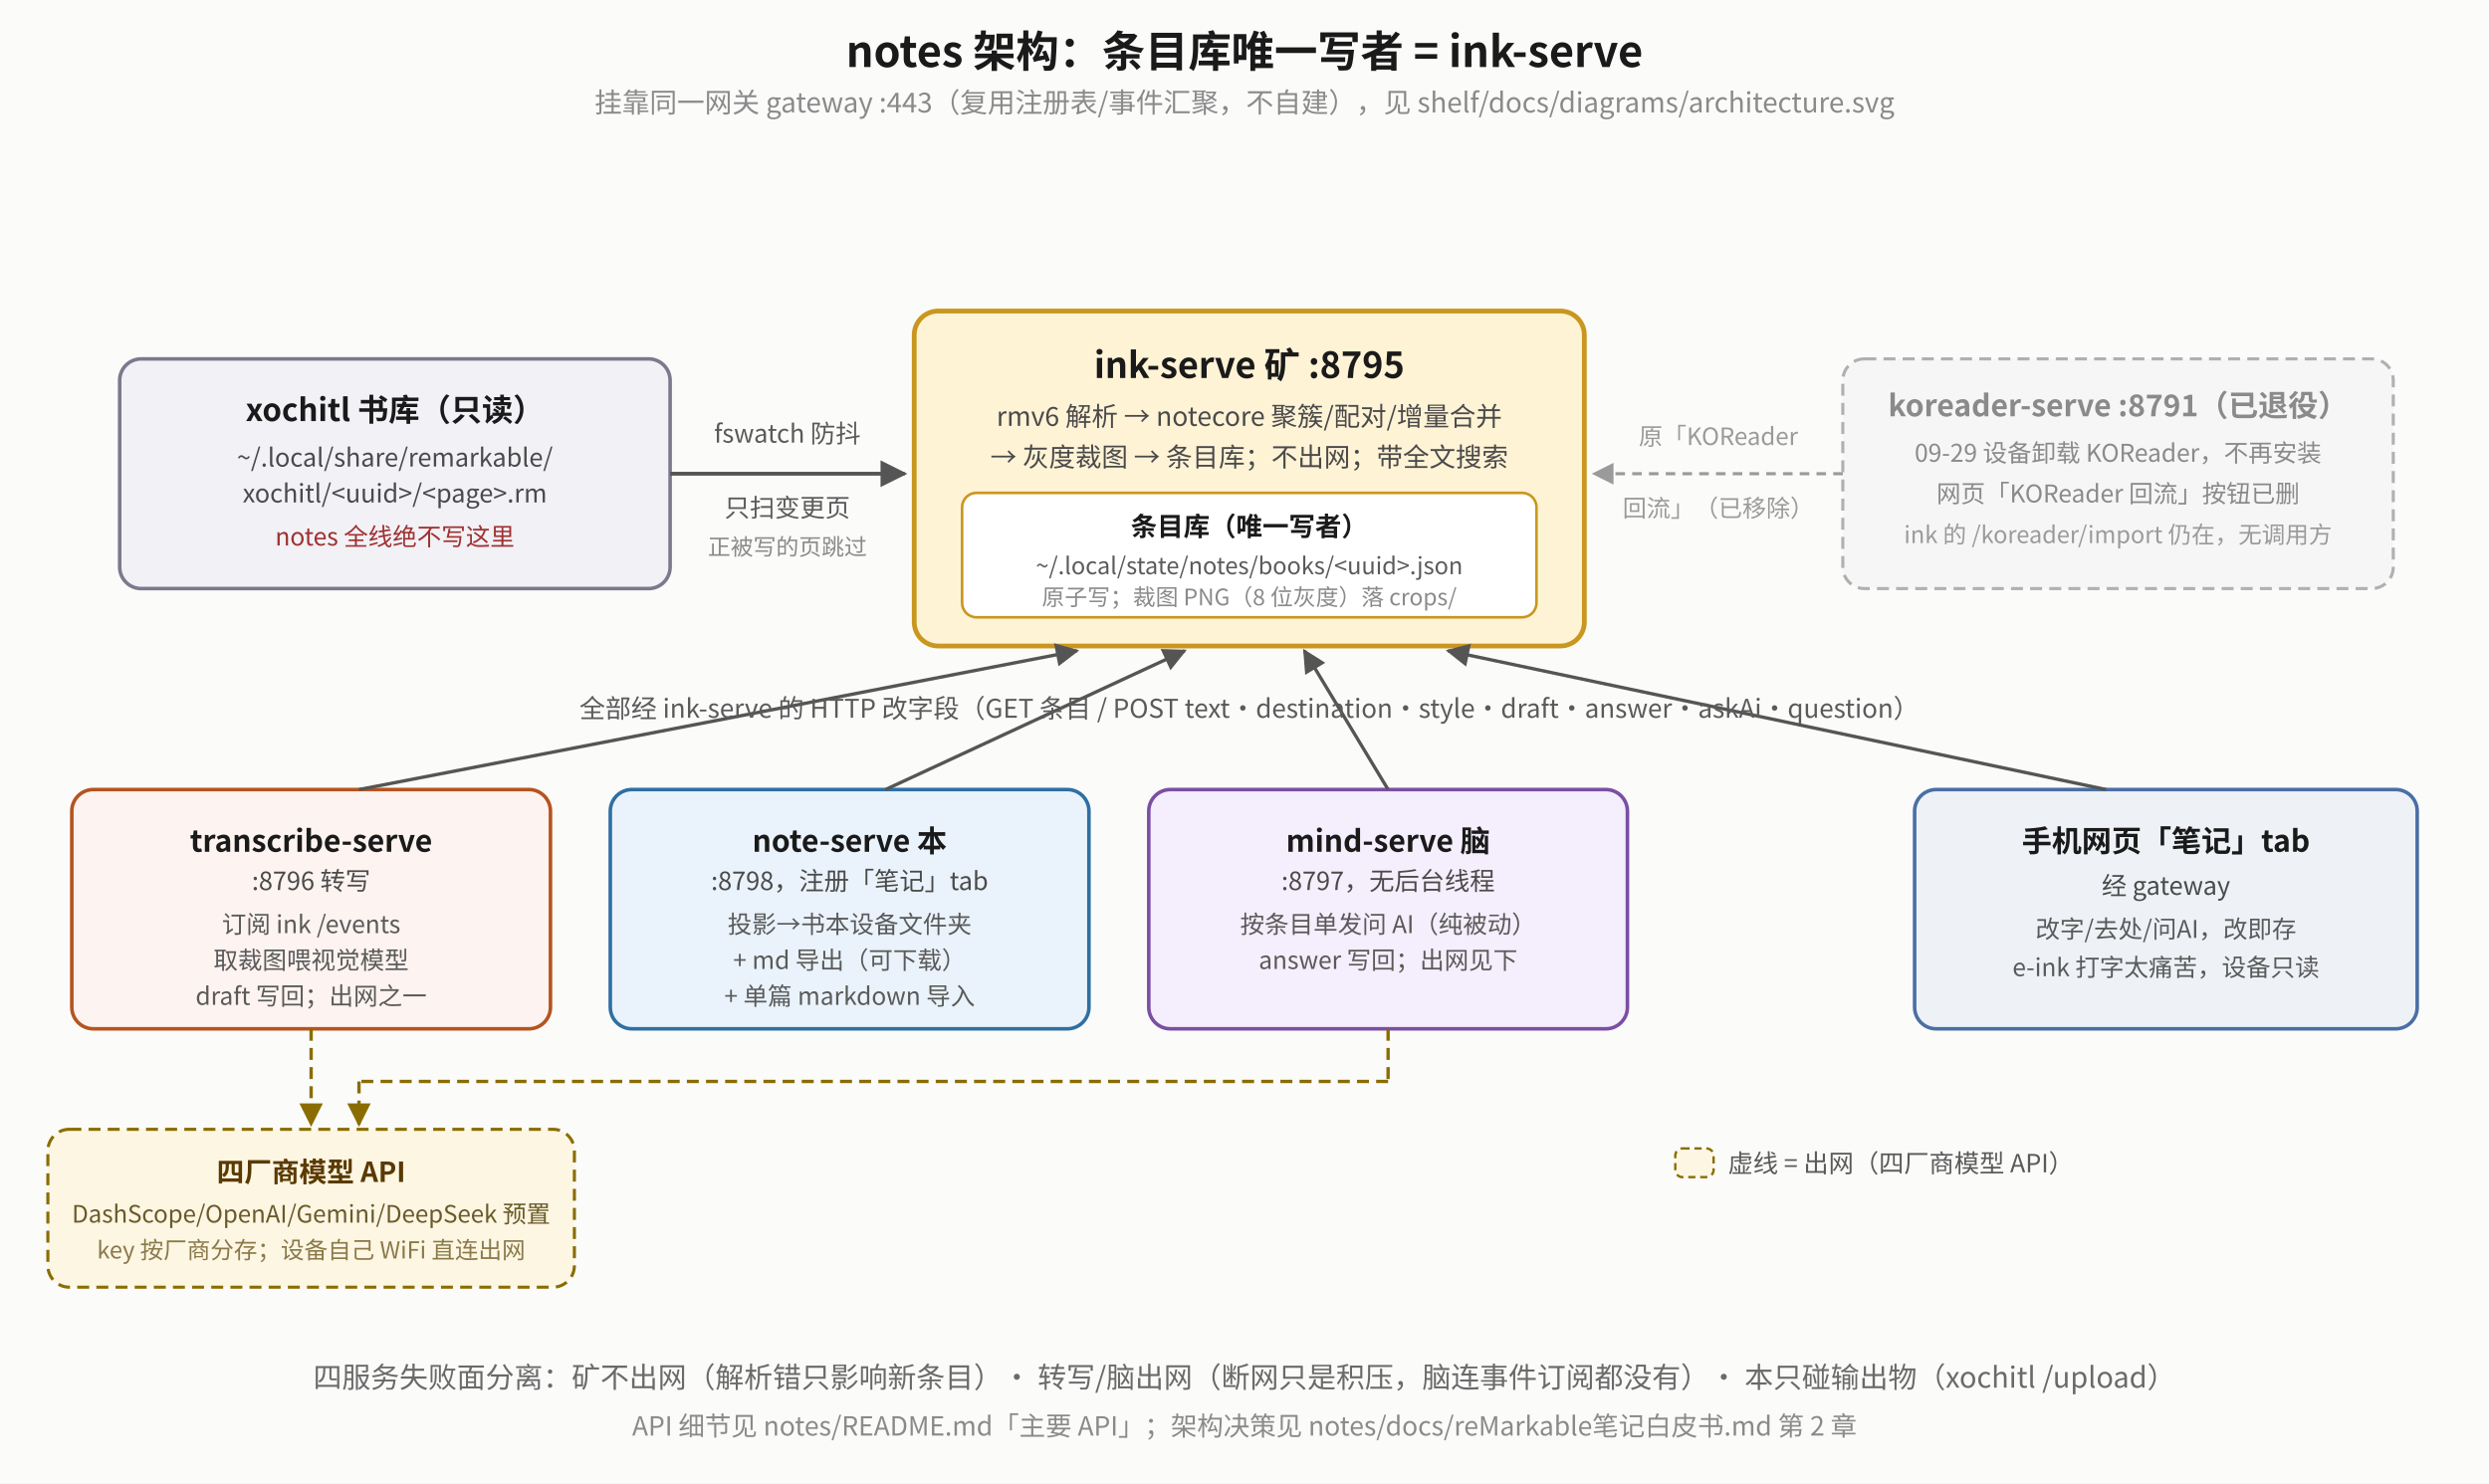
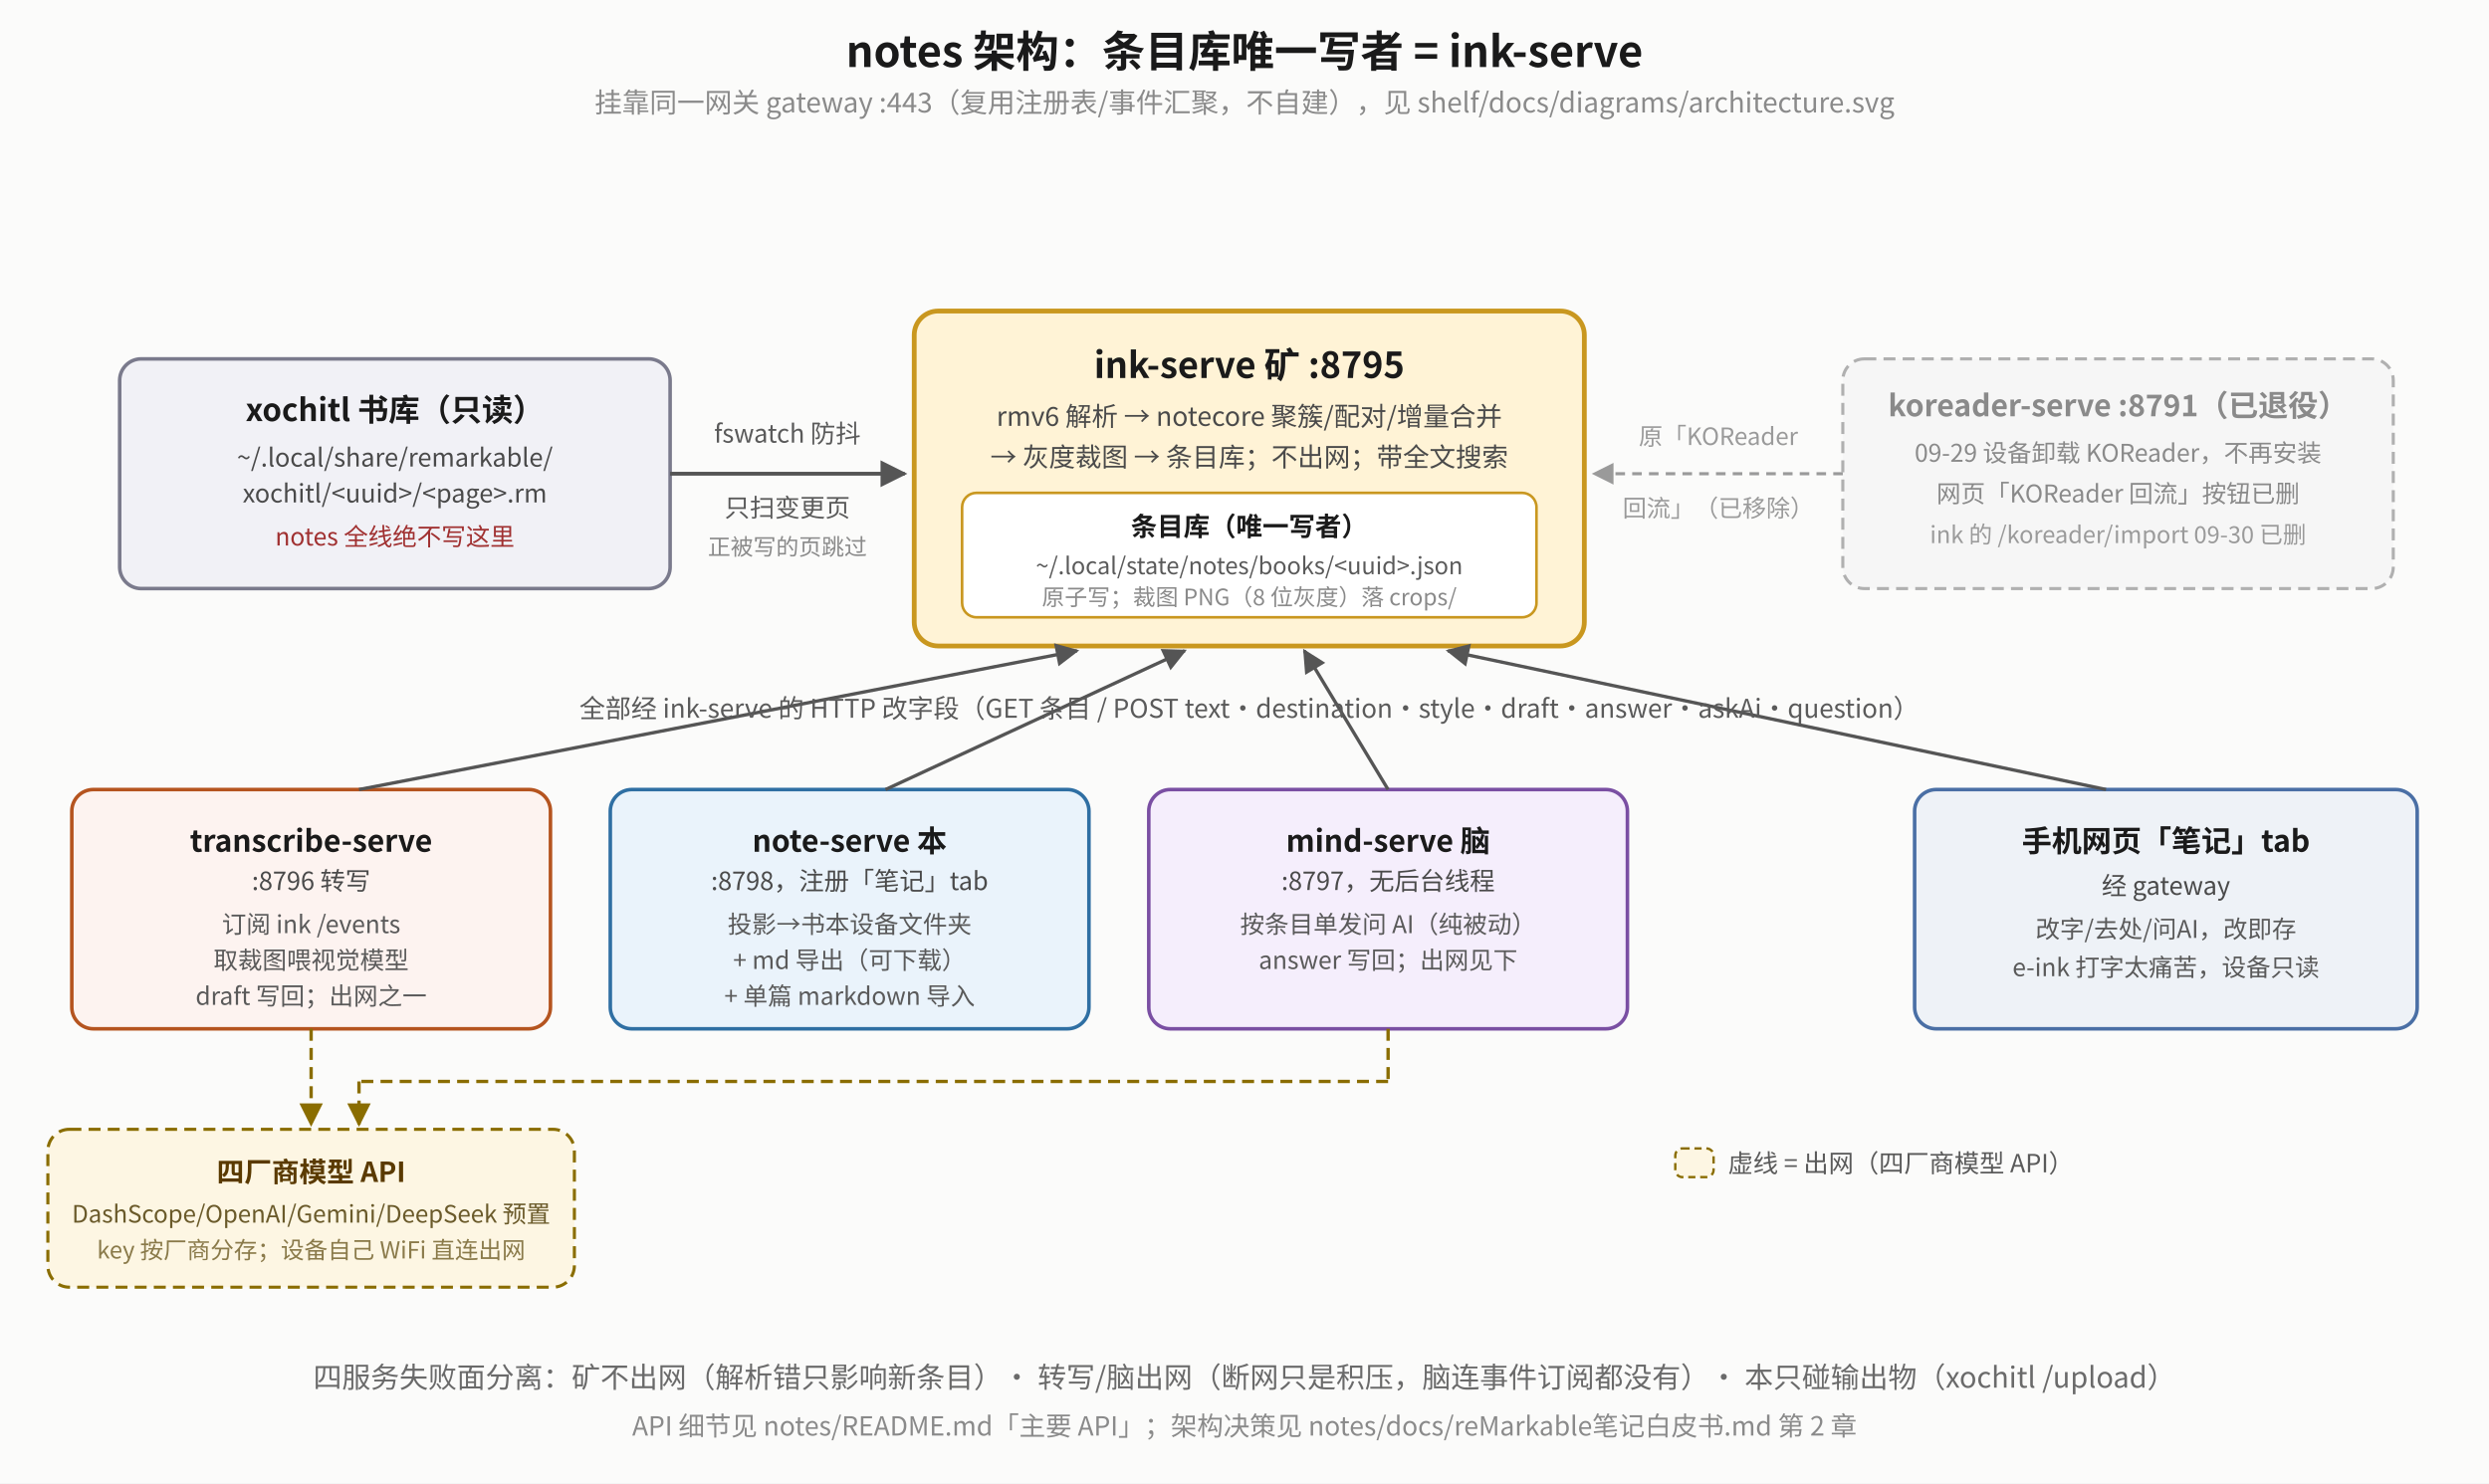
<svg xmlns="http://www.w3.org/2000/svg" viewBox="0 0 1040 620" font-family="Noto Sans CJK SC, sans-serif">
  <defs>
    <marker id="a1" viewBox="0 0 10 10" refX="9" refY="5" markerWidth="7" markerHeight="7" orient="auto-start-reverse">
      <path d="M0,0 L10,5 L0,10 z" fill="#555" />
    </marker>
    <marker id="a2" viewBox="0 0 10 10" refX="9" refY="5" markerWidth="7" markerHeight="7" orient="auto-start-reverse">
      <path d="M0,0 L10,5 L0,10 z" fill="#8a6d00" />
    </marker>
    <marker id="a3" viewBox="0 0 10 10" refX="9" refY="5" markerWidth="7" markerHeight="7" orient="auto-start-reverse">
      <path d="M0,0 L10,5 L0,10 z" fill="#9a9a9a" />
    </marker>
  </defs>
  <rect x="0" y="0" width="1040" height="620" fill="#fbfbfa" />
  <text x="520" y="28" text-anchor="middle" font-size="18" font-weight="bold" fill="#1a1a1a">notes 架构：条目库唯一写者 = ink-serve</text>
  <text x="520" y="47" text-anchor="middle" font-size="11.5" fill="#8a8a8a">挂靠同一网关 gateway :443（复用注册表/事件汇聚，不自建），见 shelf/docs/diagrams/architecture.svg</text>
  <rect x="50" y="150" width="230" height="96" rx="9" fill="#f1f1f6" stroke="#7a7a8c" stroke-width="1.5" />
  <text x="165" y="176" text-anchor="middle" font-size="13" font-weight="bold" fill="#1a1a1a">xochitl 书库（只读）</text>
  <text x="165" y="195" text-anchor="middle" font-size="10.5" fill="#4a4a4a">~/.local/share/remarkable/</text>
  <text x="165" y="210" text-anchor="middle" font-size="10.5" fill="#4a4a4a">xochitl/&lt;uuid&gt;/&lt;page&gt;.rm</text>
  <text x="165" y="228" text-anchor="middle" font-size="10.2" fill="#a03030">notes 全线绝不写这里</text>
  <line x1="280" y1="198" x2="378" y2="198" stroke="#555" stroke-width="1.6" marker-end="url(#a1)" />
  <text x="329" y="185" text-anchor="middle" font-size="10.5" fill="#5a5a5a">fswatch 防抖</text>
  <text x="329" y="216" text-anchor="middle" font-size="10.5" fill="#5a5a5a">只扫变更页</text>
  <text x="329" y="232" text-anchor="middle" font-size="9.5" fill="#8a8a8a">正被写的页跳过</text>
  <rect x="382" y="130" width="280" height="140" rx="10" fill="#fff3d6" stroke="#c9971f" stroke-width="2" />
  <text x="522" y="158" text-anchor="middle" font-size="15" font-weight="bold" fill="#1a1a1a">ink-serve 矿 :8795</text>
  <text x="522" y="178" text-anchor="middle" font-size="11" fill="#4a4a4a">rmv6 解析 → notecore 聚簇/配对/增量合并</text>
  <text x="522" y="195" text-anchor="middle" font-size="11" fill="#4a4a4a">→ 灰度裁图 → 条目库；不出网；带全文搜索</text>
  <rect x="402" y="206" width="240" height="52" rx="6" fill="#ffffff" stroke="#c9971f" stroke-width="1.1" />
  <text x="522" y="224" text-anchor="middle" font-size="11" font-weight="bold" fill="#1a1a1a">条目库（唯一写者）</text>
  <text x="522" y="240" text-anchor="middle" font-size="9.8" fill="#5a5a5a">~/.local/state/notes/books/&lt;uuid&gt;.json</text>
  <text x="522" y="253" text-anchor="middle" font-size="9.5" fill="#8a8a8a">原子写；裁图 PNG（8 位灰度）落 crops/</text>
  <rect x="30" y="330" width="200" height="100" rx="9" fill="#fdf3f0" stroke="#b5541f" stroke-width="1.5" />
  <text x="130" y="356" text-anchor="middle" font-size="12.5" font-weight="bold" fill="#1a1a1a">transcribe-serve</text>
  <text x="130" y="372" text-anchor="middle" font-size="10.5" fill="#4a4a4a">:8796 转写</text>
  <text x="130" y="390" text-anchor="middle" font-size="10.2" fill="#5a5a5a">订阅 ink /events</text>
  <text x="130" y="405" text-anchor="middle" font-size="10.2" fill="#5a5a5a">取裁图喂视觉模型</text>
  <text x="130" y="420" text-anchor="middle" font-size="10.2" fill="#5a5a5a">draft 写回；出网之一</text>
  <rect x="255" y="330" width="200" height="100" rx="9" fill="#eaf3fb" stroke="#2f6fa3" stroke-width="1.5" />
  <text x="355" y="356" text-anchor="middle" font-size="12.5" font-weight="bold" fill="#1a1a1a">note-serve 本</text>
  <text x="355" y="372" text-anchor="middle" font-size="10.5" fill="#4a4a4a">:8798，注册「笔记」tab</text>
  <text x="355" y="390" text-anchor="middle" font-size="10.2" fill="#5a5a5a">投影→书本设备文件夹</text>
  <text x="355" y="405" text-anchor="middle" font-size="10.2" fill="#5a5a5a">+ md 导出（可下载）</text>
  <text x="355" y="420" text-anchor="middle" font-size="10.2" fill="#5a5a5a">+ 单篇 markdown 导入</text>
  <rect x="480" y="330" width="200" height="100" rx="9" fill="#f5eefc" stroke="#7a4fa3" stroke-width="1.5" />
  <text x="580" y="356" text-anchor="middle" font-size="12.5" font-weight="bold" fill="#1a1a1a">mind-serve 脑</text>
  <text x="580" y="372" text-anchor="middle" font-size="10.5" fill="#4a4a4a">:8797，无后台线程</text>
  <text x="580" y="390" text-anchor="middle" font-size="10.2" fill="#5a5a5a">按条目单发问 AI（纯被动）</text>
  <text x="580" y="405" text-anchor="middle" font-size="10.2" fill="#5a5a5a">answer 写回；出网见下</text>
  <rect x="800" y="330" width="210" height="100" rx="9" fill="#eef2f7" stroke="#4a6fa5" stroke-width="1.5" />
  <text x="905" y="356" text-anchor="middle" font-size="12.5" font-weight="bold" fill="#1a1a1a">手机网页「笔记」tab</text>
  <text x="905" y="374" text-anchor="middle" font-size="10.5" fill="#4a4a4a">经 gateway</text>
  <text x="905" y="392" text-anchor="middle" font-size="10.2" fill="#5a5a5a">改字/去处/问AI，改即存</text>
  <text x="905" y="408" text-anchor="middle" font-size="10.2" fill="#5a5a5a">e-ink 打字太痛苦，设备只读</text>
  <line x1="150" y1="330" x2="450" y2="272" stroke="#555" stroke-width="1.4" marker-end="url(#a1)" />
  <line x1="370" y1="330" x2="495" y2="272" stroke="#555" stroke-width="1.4" marker-end="url(#a1)" />
  <line x1="580" y1="330" x2="545" y2="272" stroke="#555" stroke-width="1.4" marker-end="url(#a1)" />
  <line x1="880" y1="330" x2="605" y2="272" stroke="#555" stroke-width="1.4" marker-end="url(#a1)" />
  <text x="522" y="300" text-anchor="middle" font-size="10.8" fill="#5a5a5a">全部经 ink-serve 的 HTTP 改字段（GET 条目 / POST text·destination·style·draft·answer·askAi·question）</text>
  <line x1="130" y1="430" x2="130" y2="470" stroke="#8a6d00" stroke-width="1.4" stroke-dasharray="5 3" marker-end="url(#a2)" />
  <line x1="580" y1="430" x2="580" y2="452" stroke="#8a6d00" stroke-width="1.4" stroke-dasharray="5 3" />
  <line x1="580" y1="452" x2="150" y2="452" stroke="#8a6d00" stroke-width="1.4" stroke-dasharray="5 3" />
  <line x1="150" y1="452" x2="150" y2="470" stroke="#8a6d00" stroke-width="1.4" stroke-dasharray="5 3" marker-end="url(#a2)" />
  <rect x="20" y="472" width="220" height="66" rx="9" fill="#fdf6e3" stroke="#8a6d00" stroke-width="1.3" stroke-dasharray="5 3" />
  <text x="130" y="494" text-anchor="middle" font-size="11.5" font-weight="bold" fill="#5a3a00">四厂商模型 API</text>
  <text x="130" y="511" text-anchor="middle" font-size="10" fill="#6a5a2a">DashScope/OpenAI/Gemini/DeepSeek 预置</text>
  <text x="130" y="526" text-anchor="middle" font-size="9.8" fill="#8a7a4a">key 按厂商分存；设备自己 WiFi 直连出网</text>
  <rect x="700" y="480" width="16" height="12" rx="3" fill="#fdf6e3" stroke="#8a6d00" stroke-dasharray="3 2" />
  <text x="722" y="490" font-size="10.5" fill="#5a5a5a">虚线 = 出网（四厂商模型 API）</text>
  <text x="520" y="580" text-anchor="middle" font-size="12" fill="#6a6a6a">四服务失败面分离：矿不出网（解析错只影响新条目）· 转写/脑出网（断网只是积压，脑连事件订阅都没有）· 本只碰输出物（xochitl /upload）</text>
  <text x="520" y="600" text-anchor="middle" font-size="11" fill="#8a8a8a">API 细节见 notes/README.md「主要 API」；架构决策见 notes/docs/reMarkable笔记白皮书.md 第 2 章</text>
  <rect x="770" y="150" width="230" height="96" rx="9" fill="#f6f6f6" stroke="#b0b0b0" stroke-width="1.3" stroke-dasharray="5 3" />
  <text x="885" y="174" text-anchor="middle" font-size="12.5" font-weight="bold" fill="#8a8a8a">koreader-serve :8791（已退役）</text>
  <text x="885" y="193" text-anchor="middle" font-size="10.2" fill="#8a8a8a">09-29 设备卸载 KOReader，不再安装</text>
  <text x="885" y="210" text-anchor="middle" font-size="10.2" fill="#8a8a8a">网页「KOReader 回流」按钮已删</text>
-   <text x="885" y="227" text-anchor="middle" font-size="9.8" fill="#9a9a9a">ink 的 /koreader/import 仍在，无调用方</text>
+   <text x="885" y="227" text-anchor="middle" font-size="9.8" fill="#9a9a9a">ink 的 /koreader/import 09-30 已删</text>
  <line x1="770" y1="198" x2="666" y2="198" stroke="#9a9a9a" stroke-width="1.3" stroke-dasharray="4 3" marker-end="url(#a3)" />
  <text x="718" y="186" text-anchor="middle" font-size="10" fill="#9a9a9a">原「KOReader</text>
  <text x="718" y="216" text-anchor="middle" font-size="10" fill="#9a9a9a">回流」（已移除）</text>
</svg>
